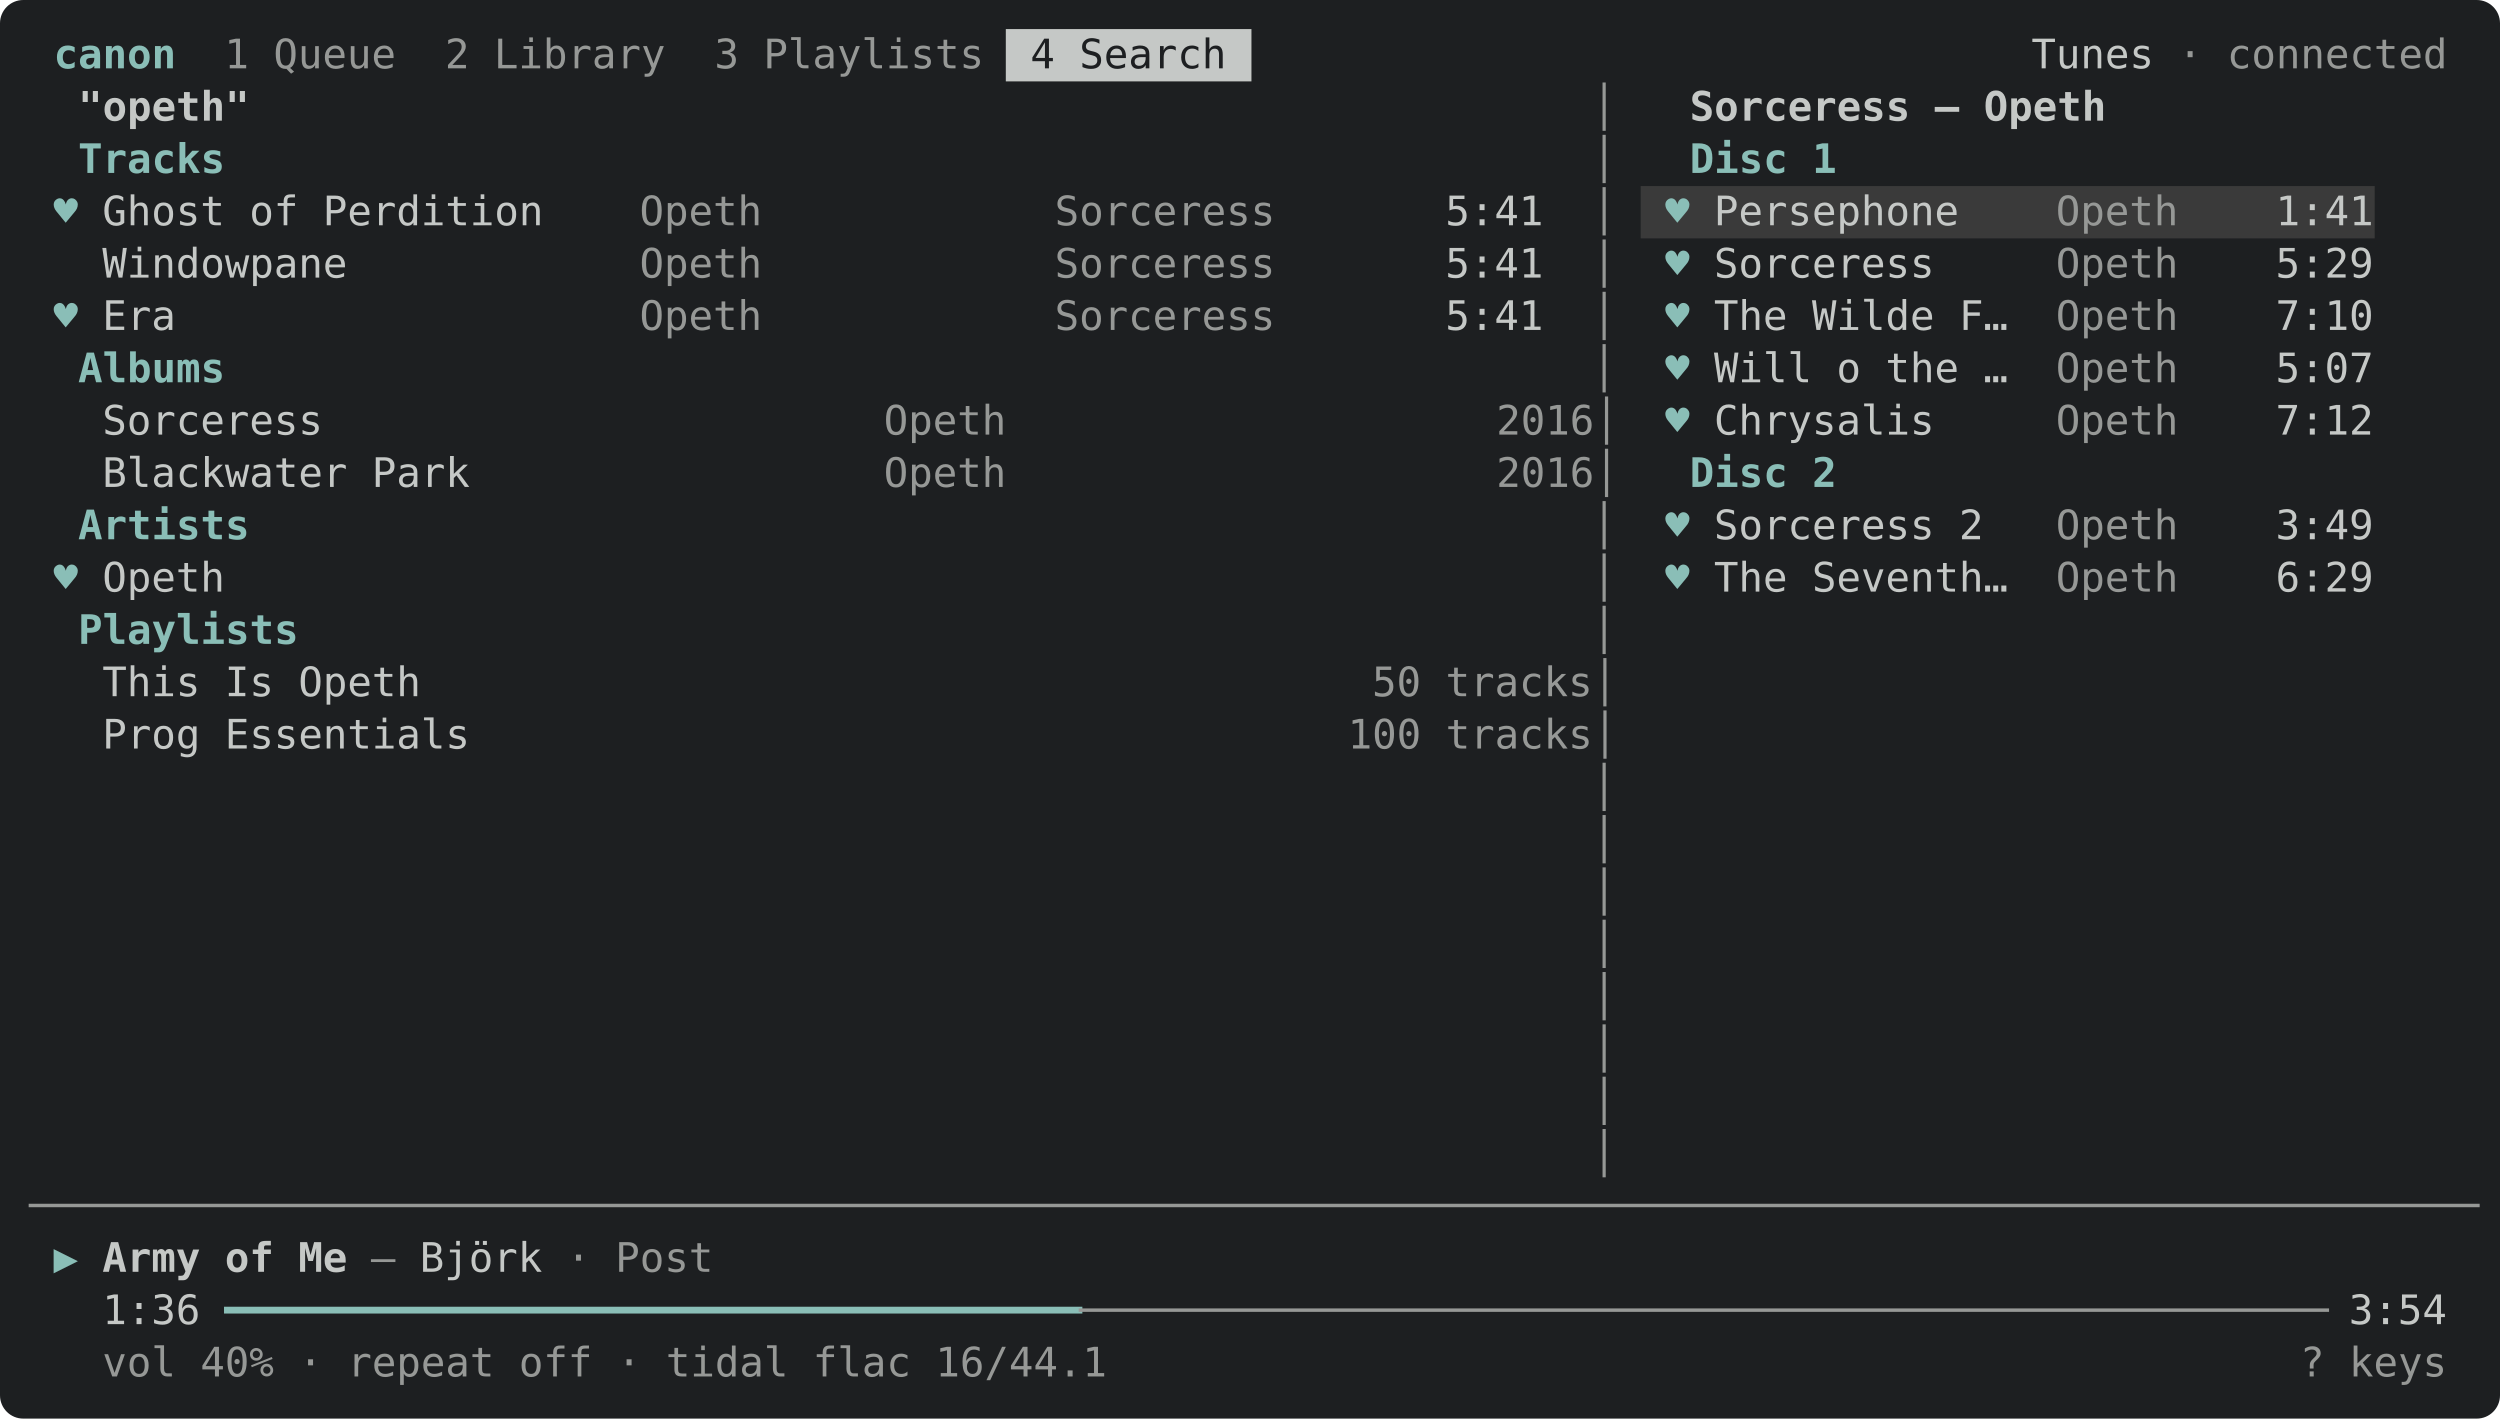
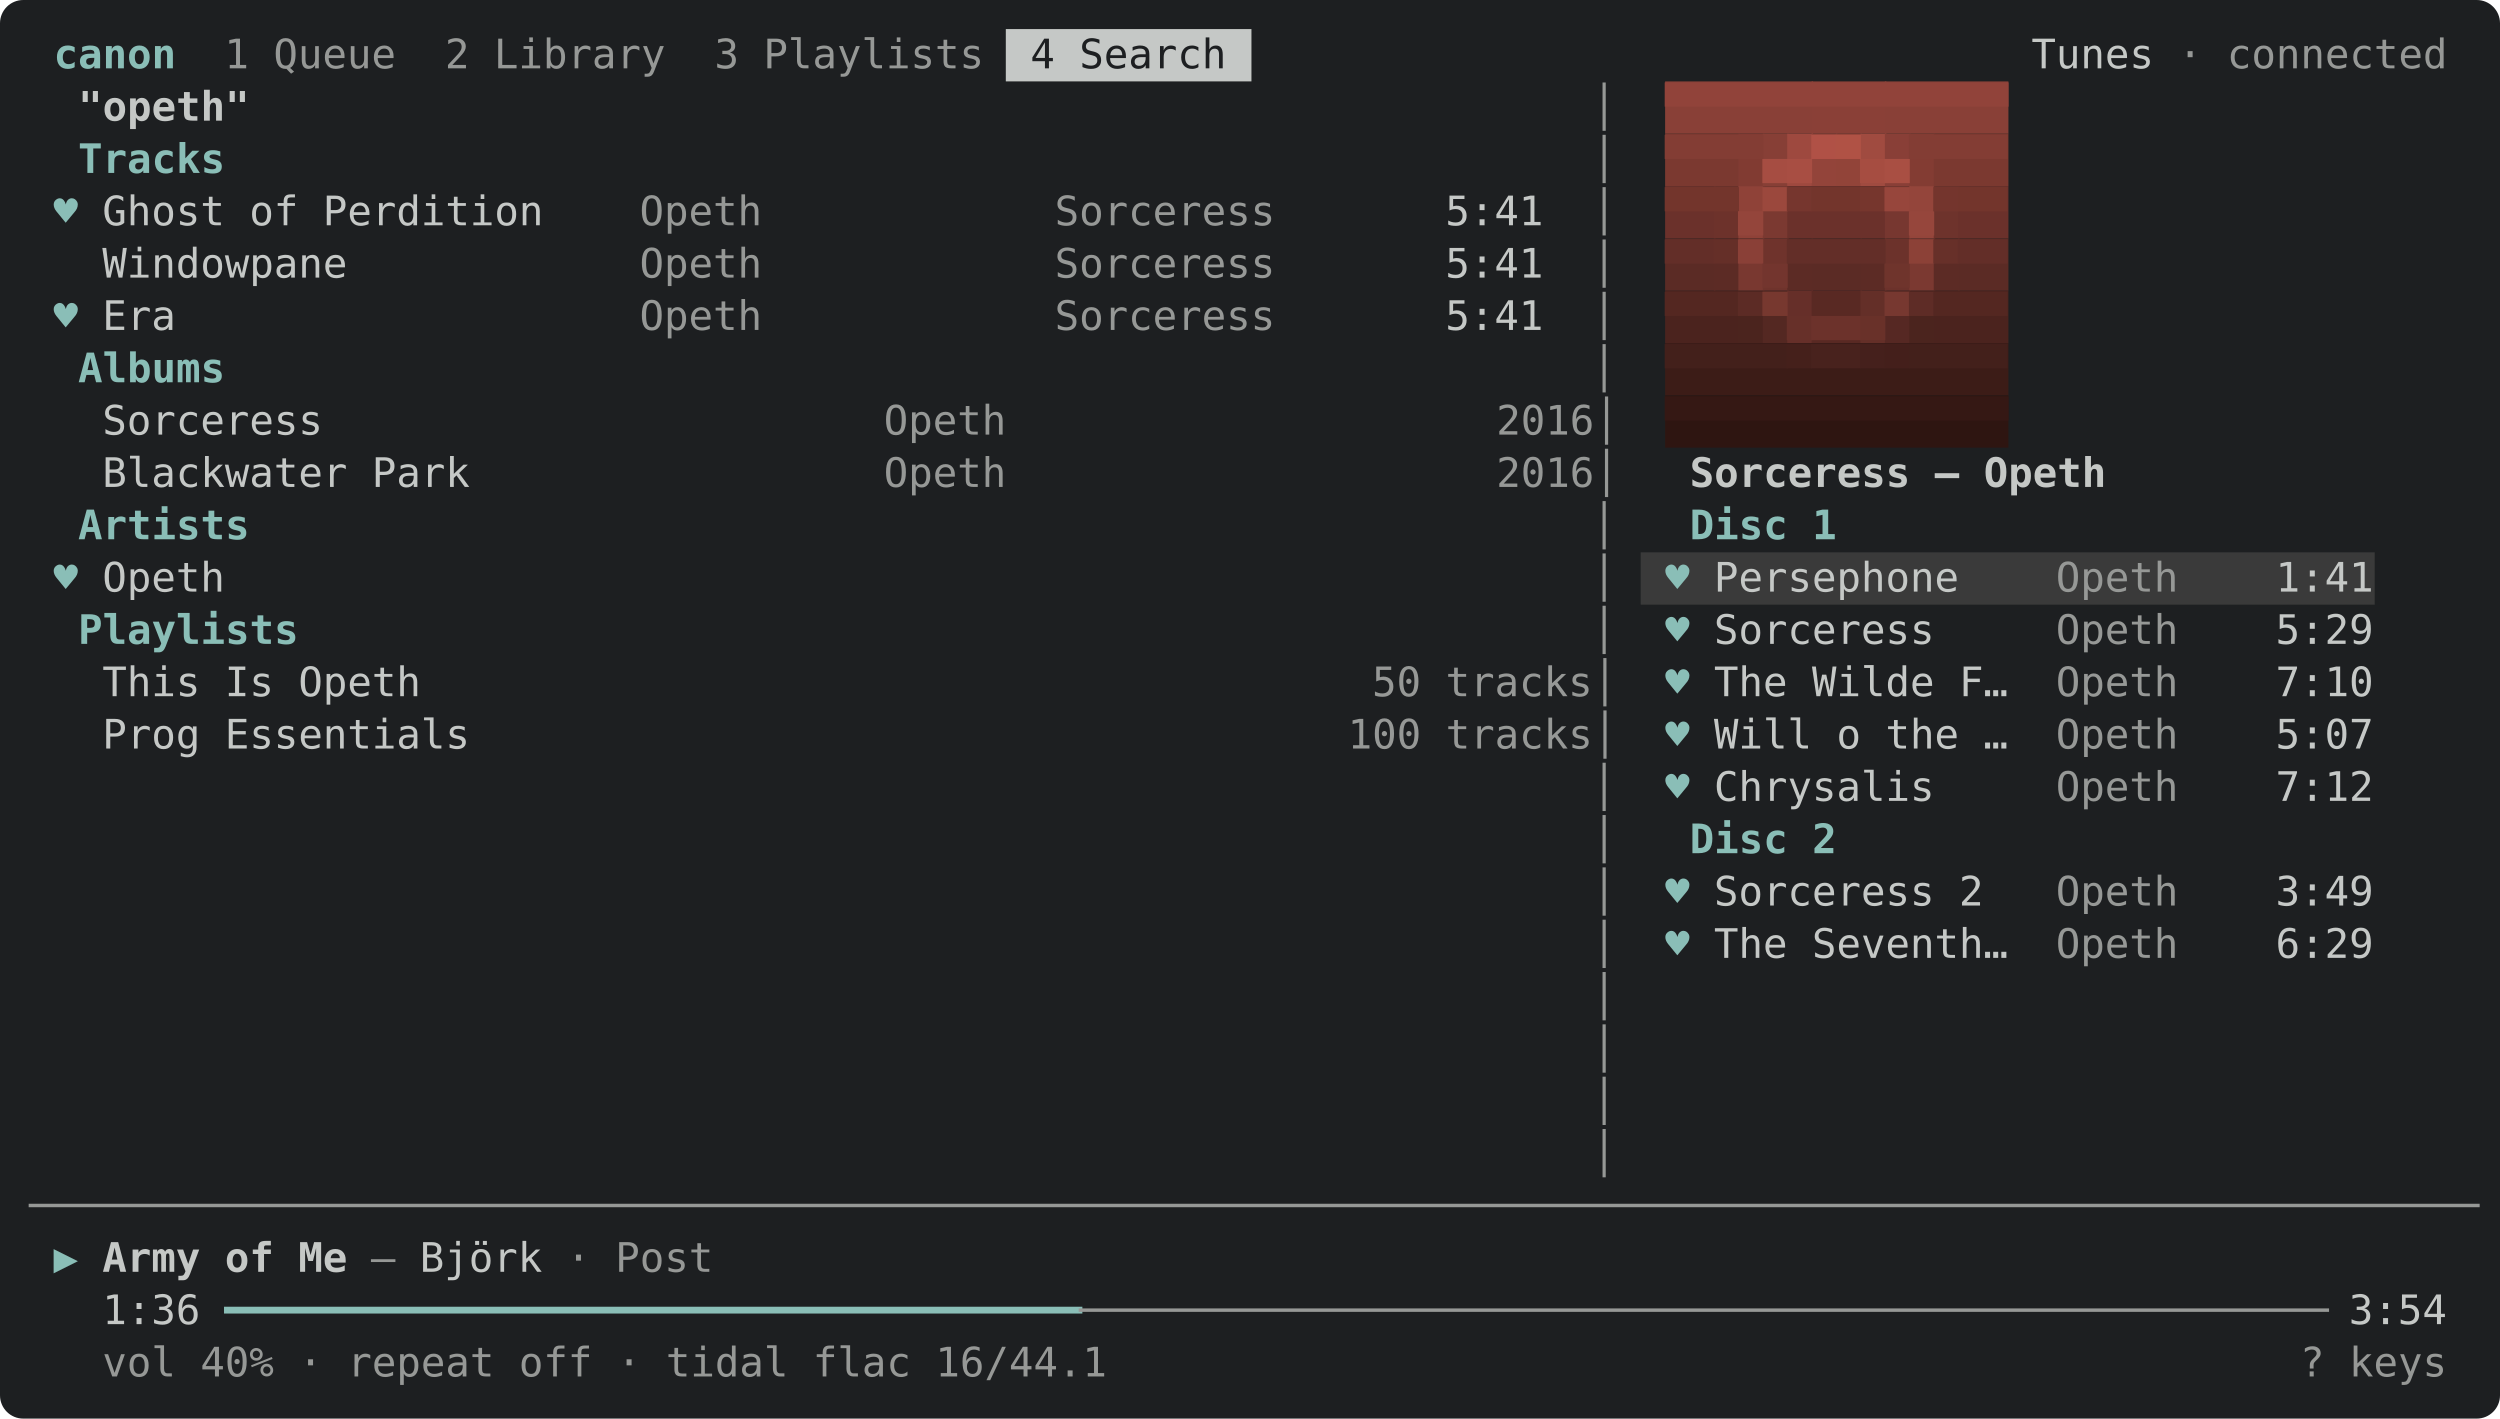
<svg xmlns="http://www.w3.org/2000/svg" width="860" height="488" viewBox="0 0 860 488" font-family="ui-monospace,'SF Mono','DejaVu Sans Mono',Menlo,Consolas,monospace" font-size="14">
  <style>
text{white-space:pre}
.b0{fill:#c5c8c6}
- .b1{fill:#3a3a3a}
+ .b1{fill:#894037}
+ .b2{fill:#8a4037}
+ .b3{fill:#7b3930}
+ .b4{fill:#813b32}
+ .b5{fill:#873f36}
+ .b6{fill:#9e493f}
+ .b7{fill:#93443a}
+ .b8{fill:#924439}
+ .b9{fill:#a04b40}
+ .b10{fill:#893f37}
+ .b11{fill:#833c33}
+ .b12{fill:#6b312b}
+ .b13{fill:#6d322b}
+ .b14{fill:#8f4238}
+ .b15{fill:#7b3931}
+ .b16{fill:#773730}
+ .b17{fill:#94453b}
+ .b18{fill:#6e332c}
+ .b19{fill:#5b2b25}
+ .b20{fill:#5c2b25}
+ .b21{fill:#793830}
+ .b22{fill:#6f332c}
+ .b23{fill:#6c322b}
+ .b24{fill:#4b231e}
+ .b25{fill:#4b241e}
+ .b26{fill:#542822}
+ .b27{fill:#662f29}
+ .b28{fill:#592923}
+ .b29{fill:#642f28}
+ .b30{fill:#562823}
+ .b31{fill:#3c1c17}
+ .b32{fill:#2e1511}
+ .b33{fill:#3a3a3a}
.s0{fill:#8abeb7;font-weight:bold}
.s1{fill:#969896}
.s2{fill:#1d1f21}
.s3{font-weight:bold}
- .s4{fill:#8abeb7}
+ .s4{fill:#91433a}
+ .s5{fill:#833d34}
+ .s6{fill:#a64d42}
+ .s7{fill:#a84e43}
+ .s8{fill:#b05146}
+ .s9{fill:#b05245}
+ .s10{fill:#a64d41}
+ .s11{fill:#a94f43}
+ .s12{fill:#8abeb7}
+ .s13{fill:#73352c}
+ .s14{fill:#94453b}
+ .s15{fill:#9b483d}
+ .s16{fill:#76362e}
+ .s17{fill:#76362d}
+ .s18{fill:#97463c}
+ .s19{fill:#96463c}
+ .s20{fill:#74352d}
+ .s21{fill:#632e28}
+ .s22{fill:#652f28}
+ .s23{fill:#8a4037}
+ .s24{fill:#73352e}
+ .s25{fill:#6f342c}
+ .s26{fill:#8c4137}
+ .s27{fill:#673029}
+ .s28{fill:#542721}
+ .s29{fill:#5c2b25}
+ .s30{fill:#77382f}
+ .s31{fill:#6c322b}
+ .s32{fill:#693129}
+ .s33{fill:#773830}
+ .s34{fill:#5e2c26}
+ .s35{fill:#43201b}
+ .s36{fill:#45201b}
+ .s37{fill:#48221d}
+ .s38{fill:#45201c}
+ .s39{fill:#441f1b}
+ .s40{fill:#351814}
</style>
  <rect x="0" y="0" width="860" height="488" rx="8" fill="#1d1f21" />
  <rect class="b0" x="346.0" y="10.0" width="84.5" height="18.0" />
-   <rect class="b1" x="564.4" y="64.0" width="252.5" height="18.0" />
+   <rect class="b1" x="572.8" y="28.0" width="50.9" height="18.0" />
+   <rect class="b2" x="623.2" y="28.0" width="25.7" height="18.0" />
+   <rect class="b1" x="648.4" y="28.0" width="42.5" height="18.0" />
+   <rect class="b3" x="572.8" y="46.0" width="25.7" height="18.0" />
+   <rect class="b4" x="598.0" y="46.0" width="8.9" height="18.0" />
+   <rect class="b5" x="606.4" y="46.0" width="8.9" height="18.0" />
+   <rect class="b6" x="614.8" y="46.0" width="8.9" height="18.0" />
+   <rect class="b7" x="623.2" y="46.0" width="8.9" height="18.0" />
+   <rect class="b8" x="631.6" y="46.0" width="8.9" height="18.0" />
+   <rect class="b9" x="640.0" y="46.0" width="8.9" height="18.0" />
+   <rect class="b10" x="648.4" y="46.0" width="8.9" height="18.0" />
+   <rect class="b11" x="656.8" y="46.0" width="8.9" height="18.0" />
+   <rect class="b3" x="665.2" y="46.0" width="25.7" height="18.0" />
+   <rect class="b12" x="572.8" y="64.0" width="17.3" height="18.0" />
+   <rect class="b13" x="589.6" y="64.0" width="8.9" height="18.0" />
+   <rect class="b14" x="598.0" y="64.0" width="8.9" height="18.0" />
+   <rect class="b15" x="606.4" y="64.0" width="8.9" height="18.0" />
+   <rect class="b12" x="614.8" y="64.0" width="34.1" height="18.0" />
+   <rect class="b16" x="648.4" y="64.0" width="8.9" height="18.0" />
+   <rect class="b17" x="656.8" y="64.0" width="8.9" height="18.0" />
+   <rect class="b18" x="665.2" y="64.0" width="8.9" height="18.0" />
+   <rect class="b12" x="673.6" y="64.0" width="17.3" height="18.0" />
+   <rect class="b19" x="572.8" y="82.0" width="17.3" height="18.0" />
+   <rect class="b20" x="589.6" y="82.0" width="8.9" height="18.0" />
+   <rect class="b21" x="598.0" y="82.0" width="8.9" height="18.0" />
+   <rect class="b22" x="606.4" y="82.0" width="8.9" height="18.0" />
+   <rect class="b20" x="614.8" y="82.0" width="8.9" height="18.0" />
+   <rect class="b19" x="623.2" y="82.0" width="17.3" height="18.0" />
+   <rect class="b20" x="640.0" y="82.0" width="8.9" height="18.0" />
+   <rect class="b23" x="648.4" y="82.0" width="8.9" height="18.0" />
+   <rect class="b15" x="656.8" y="82.0" width="8.9" height="18.0" />
+   <rect class="b20" x="665.2" y="82.0" width="8.9" height="18.0" />
+   <rect class="b19" x="673.6" y="82.0" width="17.3" height="18.0" />
+   <rect class="b24" x="572.8" y="100.0" width="25.7" height="18.0" />
+   <rect class="b25" x="598.0" y="100.0" width="8.9" height="18.0" />
+   <rect class="b26" x="606.4" y="100.0" width="8.9" height="18.0" />
+   <rect class="b27" x="614.8" y="100.0" width="8.9" height="18.0" />
+   <rect class="b28" x="623.2" y="100.0" width="17.3" height="18.0" />
+   <rect class="b29" x="640.0" y="100.0" width="8.9" height="18.0" />
+   <rect class="b30" x="648.4" y="100.0" width="8.9" height="18.0" />
+   <rect class="b25" x="656.8" y="100.0" width="8.9" height="18.0" />
+   <rect class="b24" x="665.2" y="100.0" width="25.7" height="18.0" />
+   <rect class="b31" x="572.8" y="118.0" width="118.1" height="18.0" />
+   <rect class="b32" x="572.8" y="136.0" width="118.1" height="18.0" />
+   <rect class="b33" x="564.4" y="190.0" width="252.5" height="18.0" />
  <g fill="#c5c8c6">
    <text xml:space="preserve" y="23.5">
      <tspan x="10.0" class="s0"> canon</tspan>
      <tspan x="77.2" class="s1">1 Queue  2 Library  3 Playlists</tspan>
      <tspan x="346.0" class="s2"> 4 Search</tspan>
      <tspan x="698.8">Tunes</tspan>
      <tspan x="749.2" class="s1">· connected</tspan>
    </text>
    <text xml:space="preserve" y="41.5">
      <tspan x="10.0" class="s3">  "opeth"</tspan>
      <tspan x="547.6" class="s1">│</tspan>
-       <tspan x="564.4" class="s3">  Sorceress — Opeth</tspan>
+       <tspan x="572.8" class="s4">▀▀▀▀▀▀▀▀▀▀▀▀▀▀</tspan>
    </text>
    <text xml:space="preserve" y="59.5">
      <tspan x="10.0" class="s0">  Tracks</tspan>
      <tspan x="547.6" class="s1">│</tspan>
-       <tspan x="564.4" class="s0">  Disc 1</tspan>
+       <tspan x="572.8" class="s5">▀▀▀▀</tspan>
+       <tspan x="606.4" class="s6">▄</tspan>
+       <tspan x="614.8" class="s7">▄</tspan>
+       <tspan x="623.2" class="s8">▀</tspan>
+       <tspan x="631.6" class="s9">▀</tspan>
+       <tspan x="640.0" class="s10">▄</tspan>
+       <tspan x="648.4" class="s11">▄</tspan>
+       <tspan x="656.8" class="s5">▀▀▀▀</tspan>
    </text>
    <text xml:space="preserve" y="77.5">
-       <tspan x="18.4" class="s4">♥</tspan>
+       <tspan x="18.4" class="s12">♥</tspan>
      <tspan x="35.2">Ghost of Perdition</tspan>
      <tspan x="220.0" class="s1">Opeth</tspan>
      <tspan x="362.8" class="s1">Sorceress</tspan>
      <tspan x="497.2">5:41</tspan>
      <tspan x="547.6" class="s1">│</tspan>
-       <tspan x="572.8" class="s4">♥</tspan>
-       <tspan x="589.6">Persephone</tspan>
-       <tspan x="707.2" class="s1">Opeth</tspan>
-       <tspan x="782.8">1:41</tspan>
+       <tspan x="572.8" class="s13">▀▀▀</tspan>
+       <tspan x="598.0" class="s14">▄</tspan>
+       <tspan x="606.4" class="s15">▀</tspan>
+       <tspan x="614.8" class="s16">▀</tspan>
+       <tspan x="623.2" class="s13">▀▀</tspan>
+       <tspan x="640.0" class="s17">▀</tspan>
+       <tspan x="648.4" class="s18">▀</tspan>
+       <tspan x="656.8" class="s19">▄</tspan>
+       <tspan x="665.2" class="s20">▀</tspan>
+       <tspan x="673.6" class="s13">▀▀</tspan>
    </text>
    <text xml:space="preserve" y="95.5">
      <tspan x="35.2">Windowpane</tspan>
      <tspan x="220.0" class="s1">Opeth</tspan>
      <tspan x="362.8" class="s1">Sorceress</tspan>
      <tspan x="497.2">5:41</tspan>
      <tspan x="547.6" class="s1">│</tspan>
-       <tspan x="572.8" class="s4">♥</tspan>
-       <tspan x="589.6">Sorceress</tspan>
-       <tspan x="707.2" class="s1">Opeth</tspan>
-       <tspan x="782.8">5:29</tspan>
+       <tspan x="572.8" class="s21">▀▀</tspan>
+       <tspan x="589.6" class="s22">▀</tspan>
+       <tspan x="598.0" class="s23">▀</tspan>
+       <tspan x="606.4" class="s24">▄</tspan>
+       <tspan x="614.8" class="s21">▀▀▀▀</tspan>
+       <tspan x="648.4" class="s25">▄</tspan>
+       <tspan x="656.8" class="s26">▀</tspan>
+       <tspan x="665.2" class="s27">▀</tspan>
+       <tspan x="673.6" class="s21">▀▀</tspan>
    </text>
    <text xml:space="preserve" y="113.5">
-       <tspan x="18.4" class="s4">♥</tspan>
+       <tspan x="18.4" class="s12">♥</tspan>
      <tspan x="35.2">Era</tspan>
      <tspan x="220.0" class="s1">Opeth</tspan>
      <tspan x="362.8" class="s1">Sorceress</tspan>
      <tspan x="497.2">5:41</tspan>
      <tspan x="547.6" class="s1">│</tspan>
-       <tspan x="572.8" class="s4">♥</tspan>
-       <tspan x="589.6">The Wilde F…</tspan>
-       <tspan x="707.2" class="s1">Opeth</tspan>
-       <tspan x="782.8">7:10</tspan>
+       <tspan x="572.8" class="s28">▀▀▀</tspan>
+       <tspan x="598.0" class="s29">▀</tspan>
+       <tspan x="606.4" class="s30">▀</tspan>
+       <tspan x="614.8" class="s27">▄</tspan>
+       <tspan x="623.2" class="s31">▄▄</tspan>
+       <tspan x="640.0" class="s32">▄</tspan>
+       <tspan x="648.4" class="s33">▀</tspan>
+       <tspan x="656.8" class="s34">▀</tspan>
+       <tspan x="665.2" class="s28">▀▀▀</tspan>
    </text>
    <text xml:space="preserve" y="131.5">
      <tspan x="10.0" class="s0">  Albums</tspan>
      <tspan x="547.6" class="s1">│</tspan>
-       <tspan x="572.8" class="s4">♥</tspan>
-       <tspan x="589.6">Will o the …</tspan>
-       <tspan x="707.2" class="s1">Opeth</tspan>
-       <tspan x="782.8">5:07</tspan>
+       <tspan x="572.8" class="s35">▀▀▀▀▀</tspan>
+       <tspan x="614.8" class="s36">▀</tspan>
+       <tspan x="623.2" class="s37">▀▀</tspan>
+       <tspan x="640.0" class="s38">▀</tspan>
+       <tspan x="648.4" class="s39">▀</tspan>
+       <tspan x="656.8" class="s35">▀▀▀▀</tspan>
    </text>
    <text xml:space="preserve" y="149.5">
      <tspan x="35.2">Sorceress</tspan>
      <tspan x="304.0" class="s1">Opeth                    2016│</tspan>
-       <tspan x="572.8" class="s4">♥</tspan>
-       <tspan x="589.6">Chrysalis</tspan>
-       <tspan x="707.2" class="s1">Opeth</tspan>
-       <tspan x="782.8">7:12</tspan>
+       <tspan x="572.8" class="s40">▀▀▀▀▀▀▀▀▀▀▀▀▀▀</tspan>
    </text>
    <text xml:space="preserve" y="167.5">
      <tspan x="35.2">Blackwater Park</tspan>
      <tspan x="304.0" class="s1">Opeth                    2016│</tspan>
-       <tspan x="564.4" class="s0">  Disc 2</tspan>
+       <tspan x="564.4" class="s3">  Sorceress — Opeth</tspan>
    </text>
    <text xml:space="preserve" y="185.5">
      <tspan x="10.0" class="s0">  Artists</tspan>
      <tspan x="547.6" class="s1">│</tspan>
-       <tspan x="572.8" class="s4">♥</tspan>
-       <tspan x="589.6">Sorceress 2</tspan>
-       <tspan x="707.2" class="s1">Opeth</tspan>
-       <tspan x="782.8">3:49</tspan>
+       <tspan x="564.4" class="s0">  Disc 1</tspan>
    </text>
    <text xml:space="preserve" y="203.5">
-       <tspan x="18.4" class="s4">♥</tspan>
+       <tspan x="18.4" class="s12">♥</tspan>
      <tspan x="35.2">Opeth</tspan>
      <tspan x="547.6" class="s1">│</tspan>
-       <tspan x="572.8" class="s4">♥</tspan>
-       <tspan x="589.6">The Seventh…</tspan>
-       <tspan x="707.2" class="s1">Opeth</tspan>
-       <tspan x="782.8">6:29</tspan>
+       <tspan x="572.8" class="s12">♥</tspan>
+       <tspan x="589.6">Persephone</tspan>
+       <tspan x="707.2" class="s1">Opeth</tspan>
+       <tspan x="782.8">1:41</tspan>
    </text>
    <text xml:space="preserve" y="221.5">
      <tspan x="10.0" class="s0">  Playlists</tspan>
      <tspan x="547.6" class="s1">│</tspan>
+       <tspan x="572.8" class="s12">♥</tspan>
+       <tspan x="589.6">Sorceress</tspan>
+       <tspan x="707.2" class="s1">Opeth</tspan>
+       <tspan x="782.8">5:29</tspan>
    </text>
    <text xml:space="preserve" y="239.5">
      <tspan x="35.2">This Is Opeth</tspan>
      <tspan x="472.0" class="s1">50 tracks│</tspan>
+       <tspan x="572.8" class="s12">♥</tspan>
+       <tspan x="589.6">The Wilde F…</tspan>
+       <tspan x="707.2" class="s1">Opeth</tspan>
+       <tspan x="782.8">7:10</tspan>
    </text>
    <text xml:space="preserve" y="257.5">
      <tspan x="35.2">Prog Essentials</tspan>
      <tspan x="463.6" class="s1">100 tracks│</tspan>
+       <tspan x="572.8" class="s12">♥</tspan>
+       <tspan x="589.6">Will o the …</tspan>
+       <tspan x="707.2" class="s1">Opeth</tspan>
+       <tspan x="782.8">5:07</tspan>
    </text>
    <text xml:space="preserve" y="275.5">
      <tspan x="547.6" class="s1">│</tspan>
+       <tspan x="572.8" class="s12">♥</tspan>
+       <tspan x="589.6">Chrysalis</tspan>
+       <tspan x="707.2" class="s1">Opeth</tspan>
+       <tspan x="782.8">7:12</tspan>
    </text>
    <text xml:space="preserve" y="293.5">
      <tspan x="547.6" class="s1">│</tspan>
+       <tspan x="564.4" class="s0">  Disc 2</tspan>
    </text>
    <text xml:space="preserve" y="311.5">
      <tspan x="547.6" class="s1">│</tspan>
+       <tspan x="572.8" class="s12">♥</tspan>
+       <tspan x="589.6">Sorceress 2</tspan>
+       <tspan x="707.2" class="s1">Opeth</tspan>
+       <tspan x="782.8">3:49</tspan>
    </text>
    <text xml:space="preserve" y="329.5">
      <tspan x="547.6" class="s1">│</tspan>
+       <tspan x="572.8" class="s12">♥</tspan>
+       <tspan x="589.6">The Seventh…</tspan>
+       <tspan x="707.2" class="s1">Opeth</tspan>
+       <tspan x="782.8">6:29</tspan>
    </text>
    <text xml:space="preserve" y="347.5">
      <tspan x="547.6" class="s1">│</tspan>
    </text>
    <text xml:space="preserve" y="365.5">
      <tspan x="547.6" class="s1">│</tspan>
    </text>
    <text xml:space="preserve" y="383.5">
      <tspan x="547.6" class="s1">│</tspan>
    </text>
    <text xml:space="preserve" y="401.5">
      <tspan x="547.6" class="s1">│</tspan>
    </text>
    <text xml:space="preserve" y="419.5">
      <tspan x="10.0" class="s1">────────────────────────────────────────────────────────────────────────────────────────────────────</tspan>
    </text>
    <text xml:space="preserve" y="437.5">
-       <tspan x="18.4" class="s4">▶</tspan>
+       <tspan x="18.4" class="s12">▶</tspan>
      <tspan x="35.2" class="s3">Army of Me</tspan>
      <tspan x="127.6" class="s1">—</tspan>
      <tspan x="144.4">Björk</tspan>
      <tspan x="194.8" class="s1">· Post</tspan>
    </text>
    <text xml:space="preserve" y="455.5">
      <tspan x="35.2">1:36</tspan>
-       <tspan x="77.2" class="s4">━━━━━━━━━━━━━━━━━━━━━━━━━━━━━━━━━━━</tspan>
+       <tspan x="77.2" class="s12">━━━━━━━━━━━━━━━━━━━━━━━━━━━━━━━━━━━</tspan>
      <tspan x="371.2" class="s1">───────────────────────────────────────────────────</tspan>
      <tspan x="808.0">3:54</tspan>
    </text>
    <text xml:space="preserve" y="473.5">
      <tspan x="35.2" class="s1">vol 40% · repeat off · tidal flac 16/44.1</tspan>
      <tspan x="791.2" class="s1">? keys</tspan>
    </text>
  </g>
</svg>
